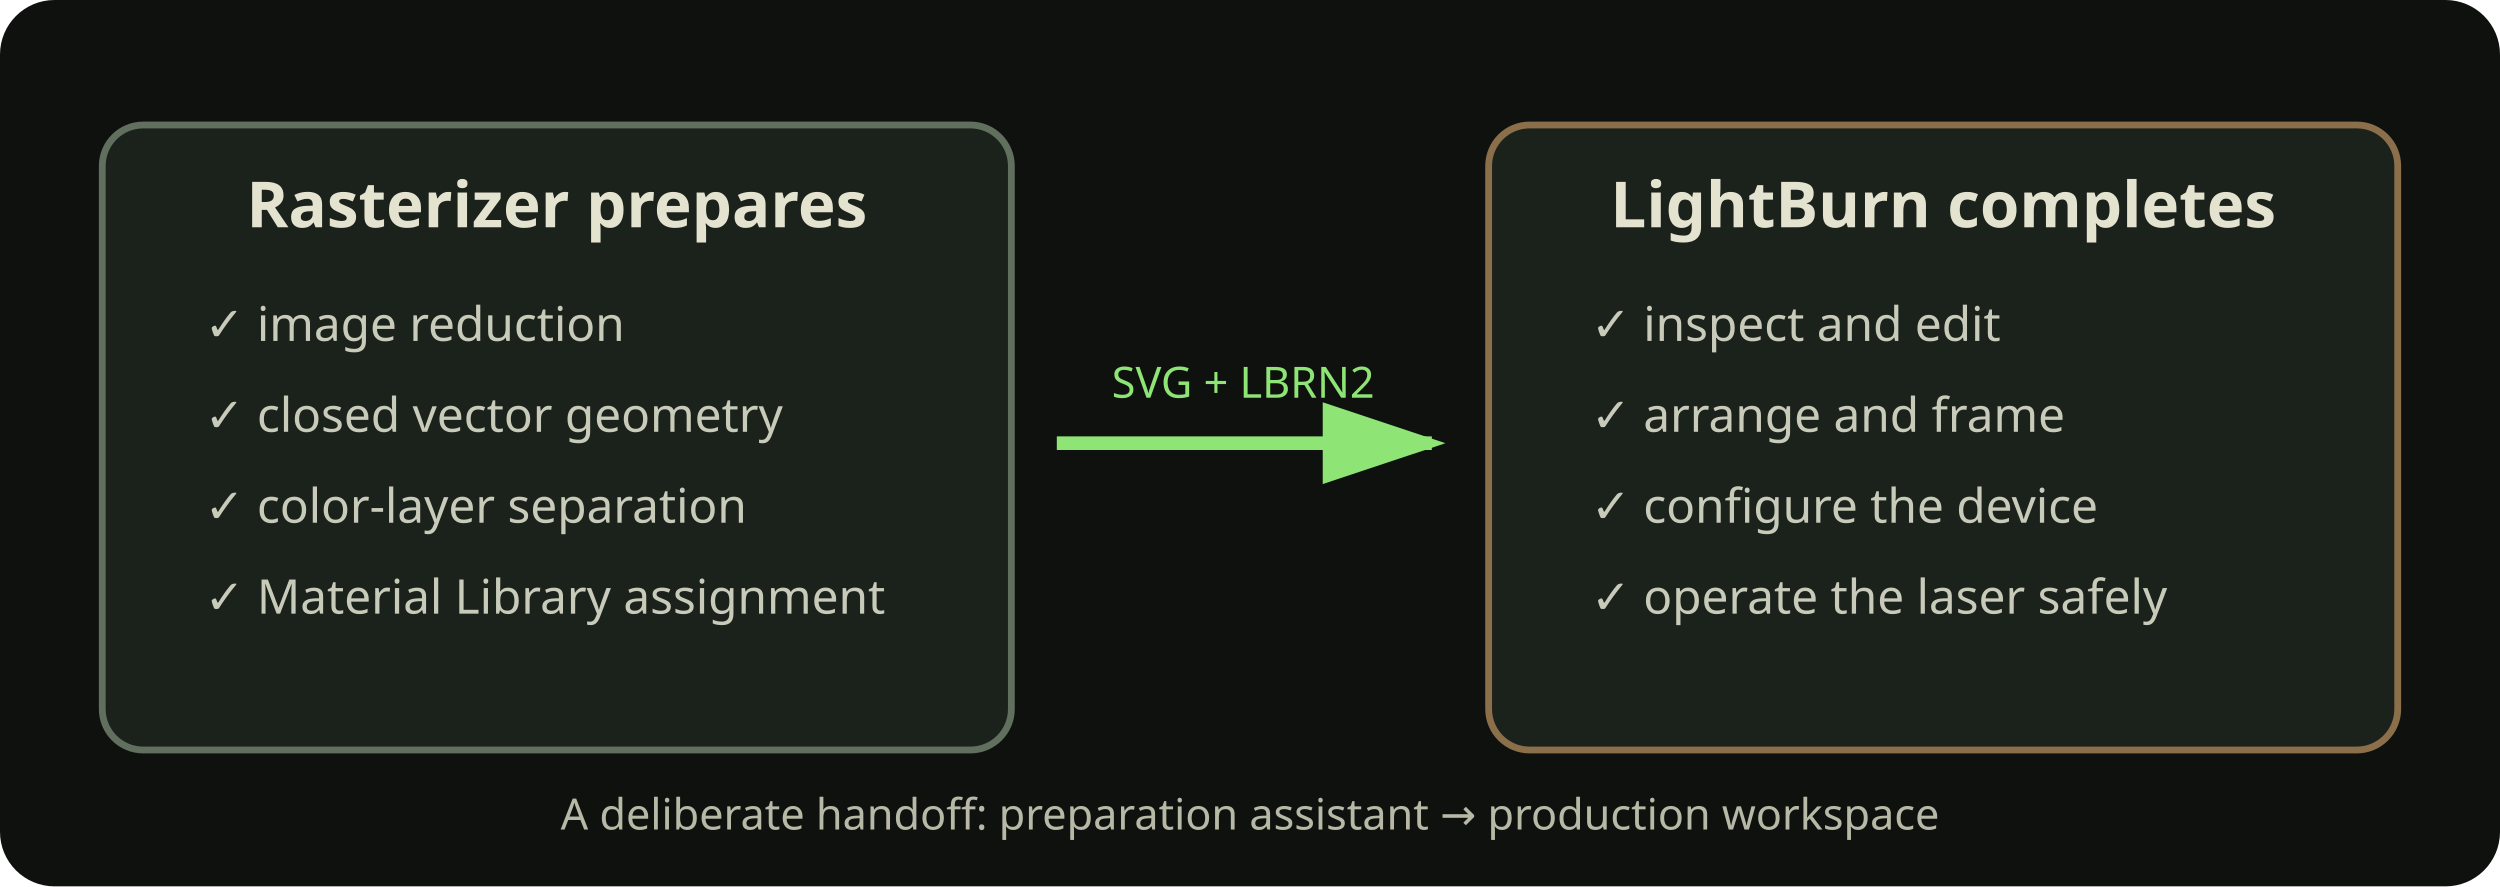
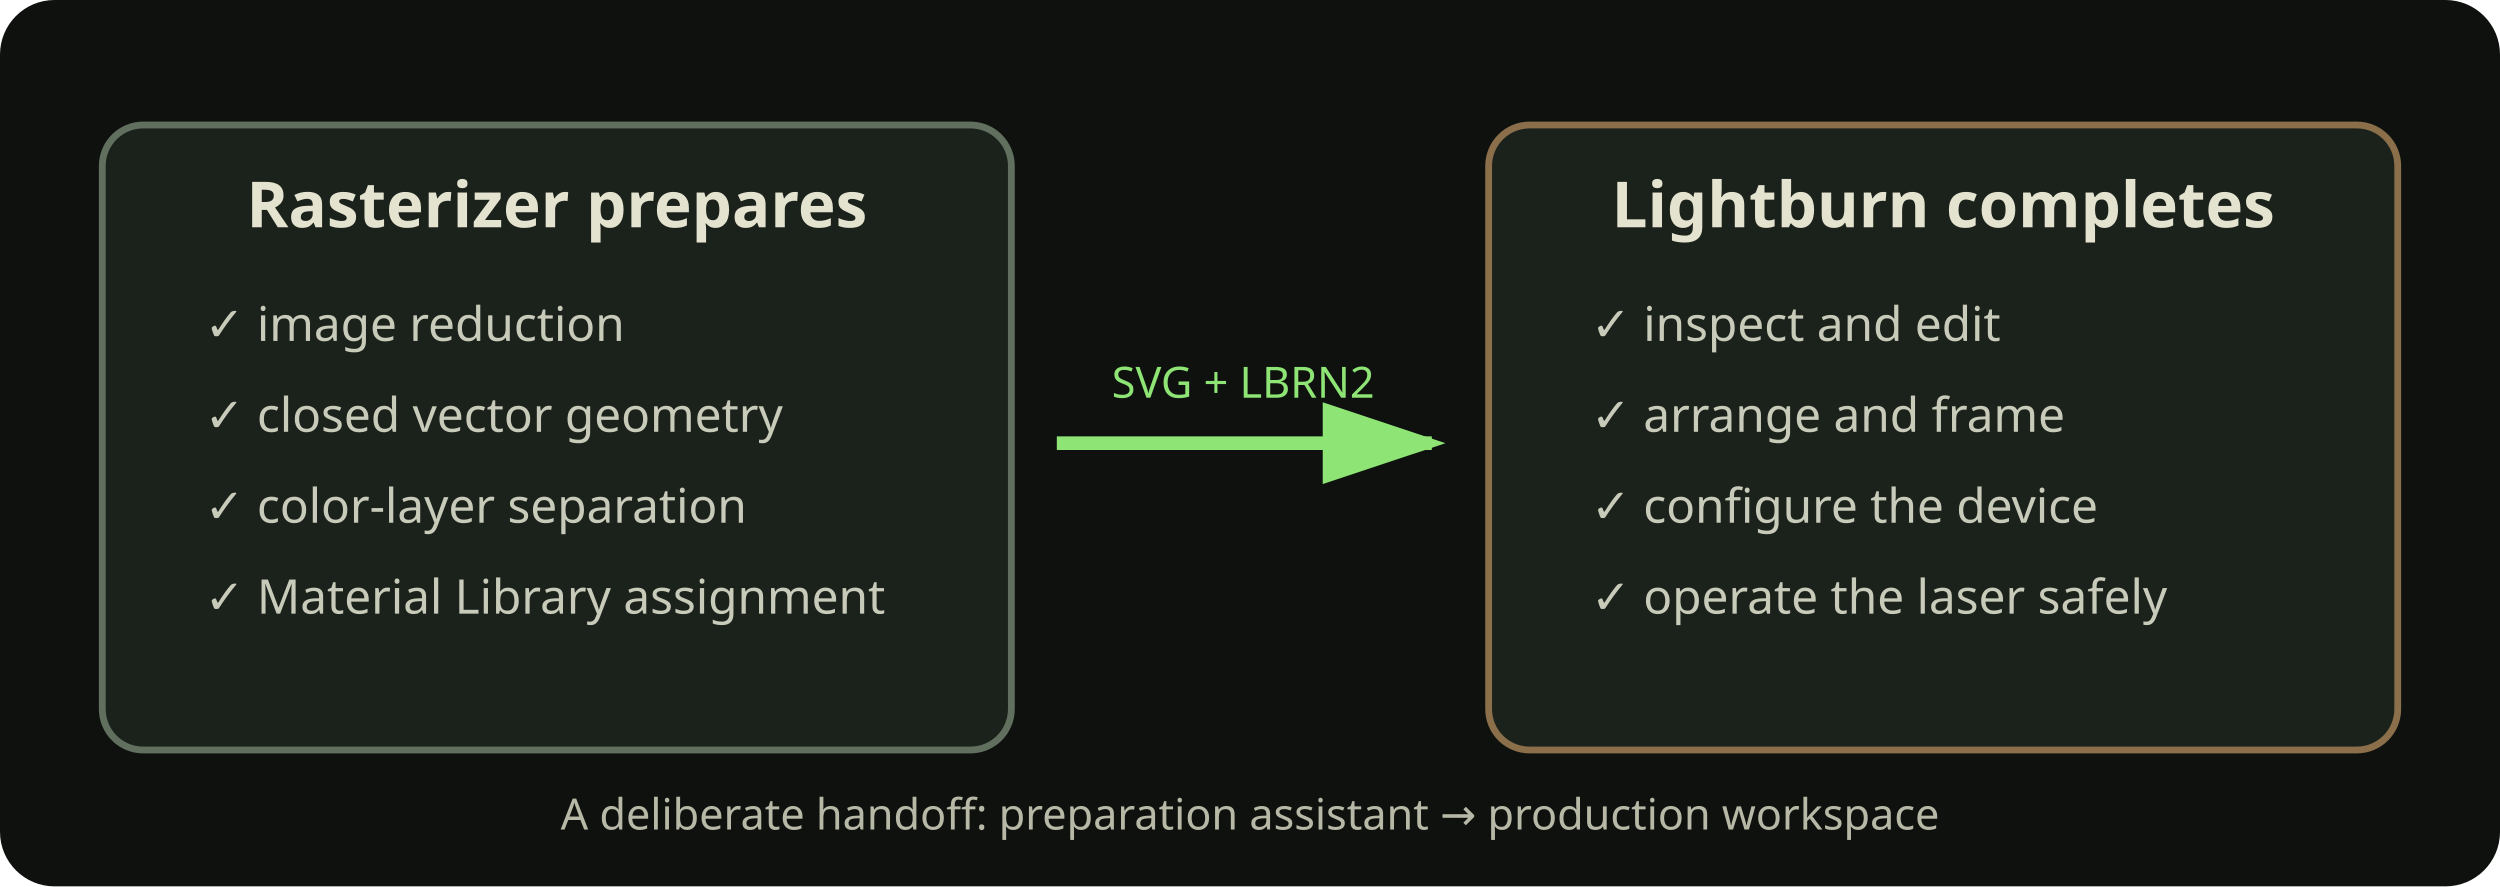
<svg xmlns="http://www.w3.org/2000/svg" viewBox="0 0 1100 390" role="img" aria-labelledby="title desc">
  <defs>
    <marker id="a" markerWidth="10" markerHeight="10" refX="8" refY="3" orient="auto">
      <path d="M0 0L9 3 0 6Z" fill="#8ee474" />
    </marker>
  </defs>
  <rect width="1100" height="390" rx="24" fill="#0e110e" />
  <g font-family="system-ui,sans-serif">
    <rect x="45" y="55" width="400" height="275" rx="18" fill="#1b211b" stroke="#61705e" stroke-width="3" />
    <rect x="655" y="55" width="400" height="275" rx="18" fill="#1b211b" stroke="#8b6f4b" stroke-width="3" />
    <text x="245" y="100" fill="#e4e3cf" font-size="28" font-weight="700" text-anchor="middle">Rasterizer prepares</text>
-     <text x="855" y="100" fill="#e4e3cf" font-size="28" font-weight="700" text-anchor="middle">LightBurn completes</text>
+     <text x="855" y="100" fill="#e4e3cf" font-size="28" font-weight="700" text-anchor="middle">Lightburn completes</text>
    <g fill="#c8cbb9" font-size="21">
      <text x="90" y="150">✓ image reduction</text>
      <text x="90" y="190">✓ closed vector geometry</text>
      <text x="90" y="230">✓ color-layer separation</text>
      <text x="90" y="270">✓ Material Library assignment</text>
      <text x="700" y="150">✓ inspect and edit</text>
      <text x="700" y="190">✓ arrange and frame</text>
      <text x="700" y="230">✓ configure the device</text>
      <text x="700" y="270">✓ operate the laser safely</text>
    </g>
    <path d="M465 195H630" fill="none" stroke="#8ee474" stroke-width="6" marker-end="url(#a)" />
    <text x="547" y="175" fill="#8ee474" font-size="19" text-anchor="middle">SVG + LBRN2</text>
    <text x="550" y="365" fill="#b7b9a6" font-size="19" text-anchor="middle">A deliberate handoff: preparation assistant → production workspace</text>
  </g>
</svg>
